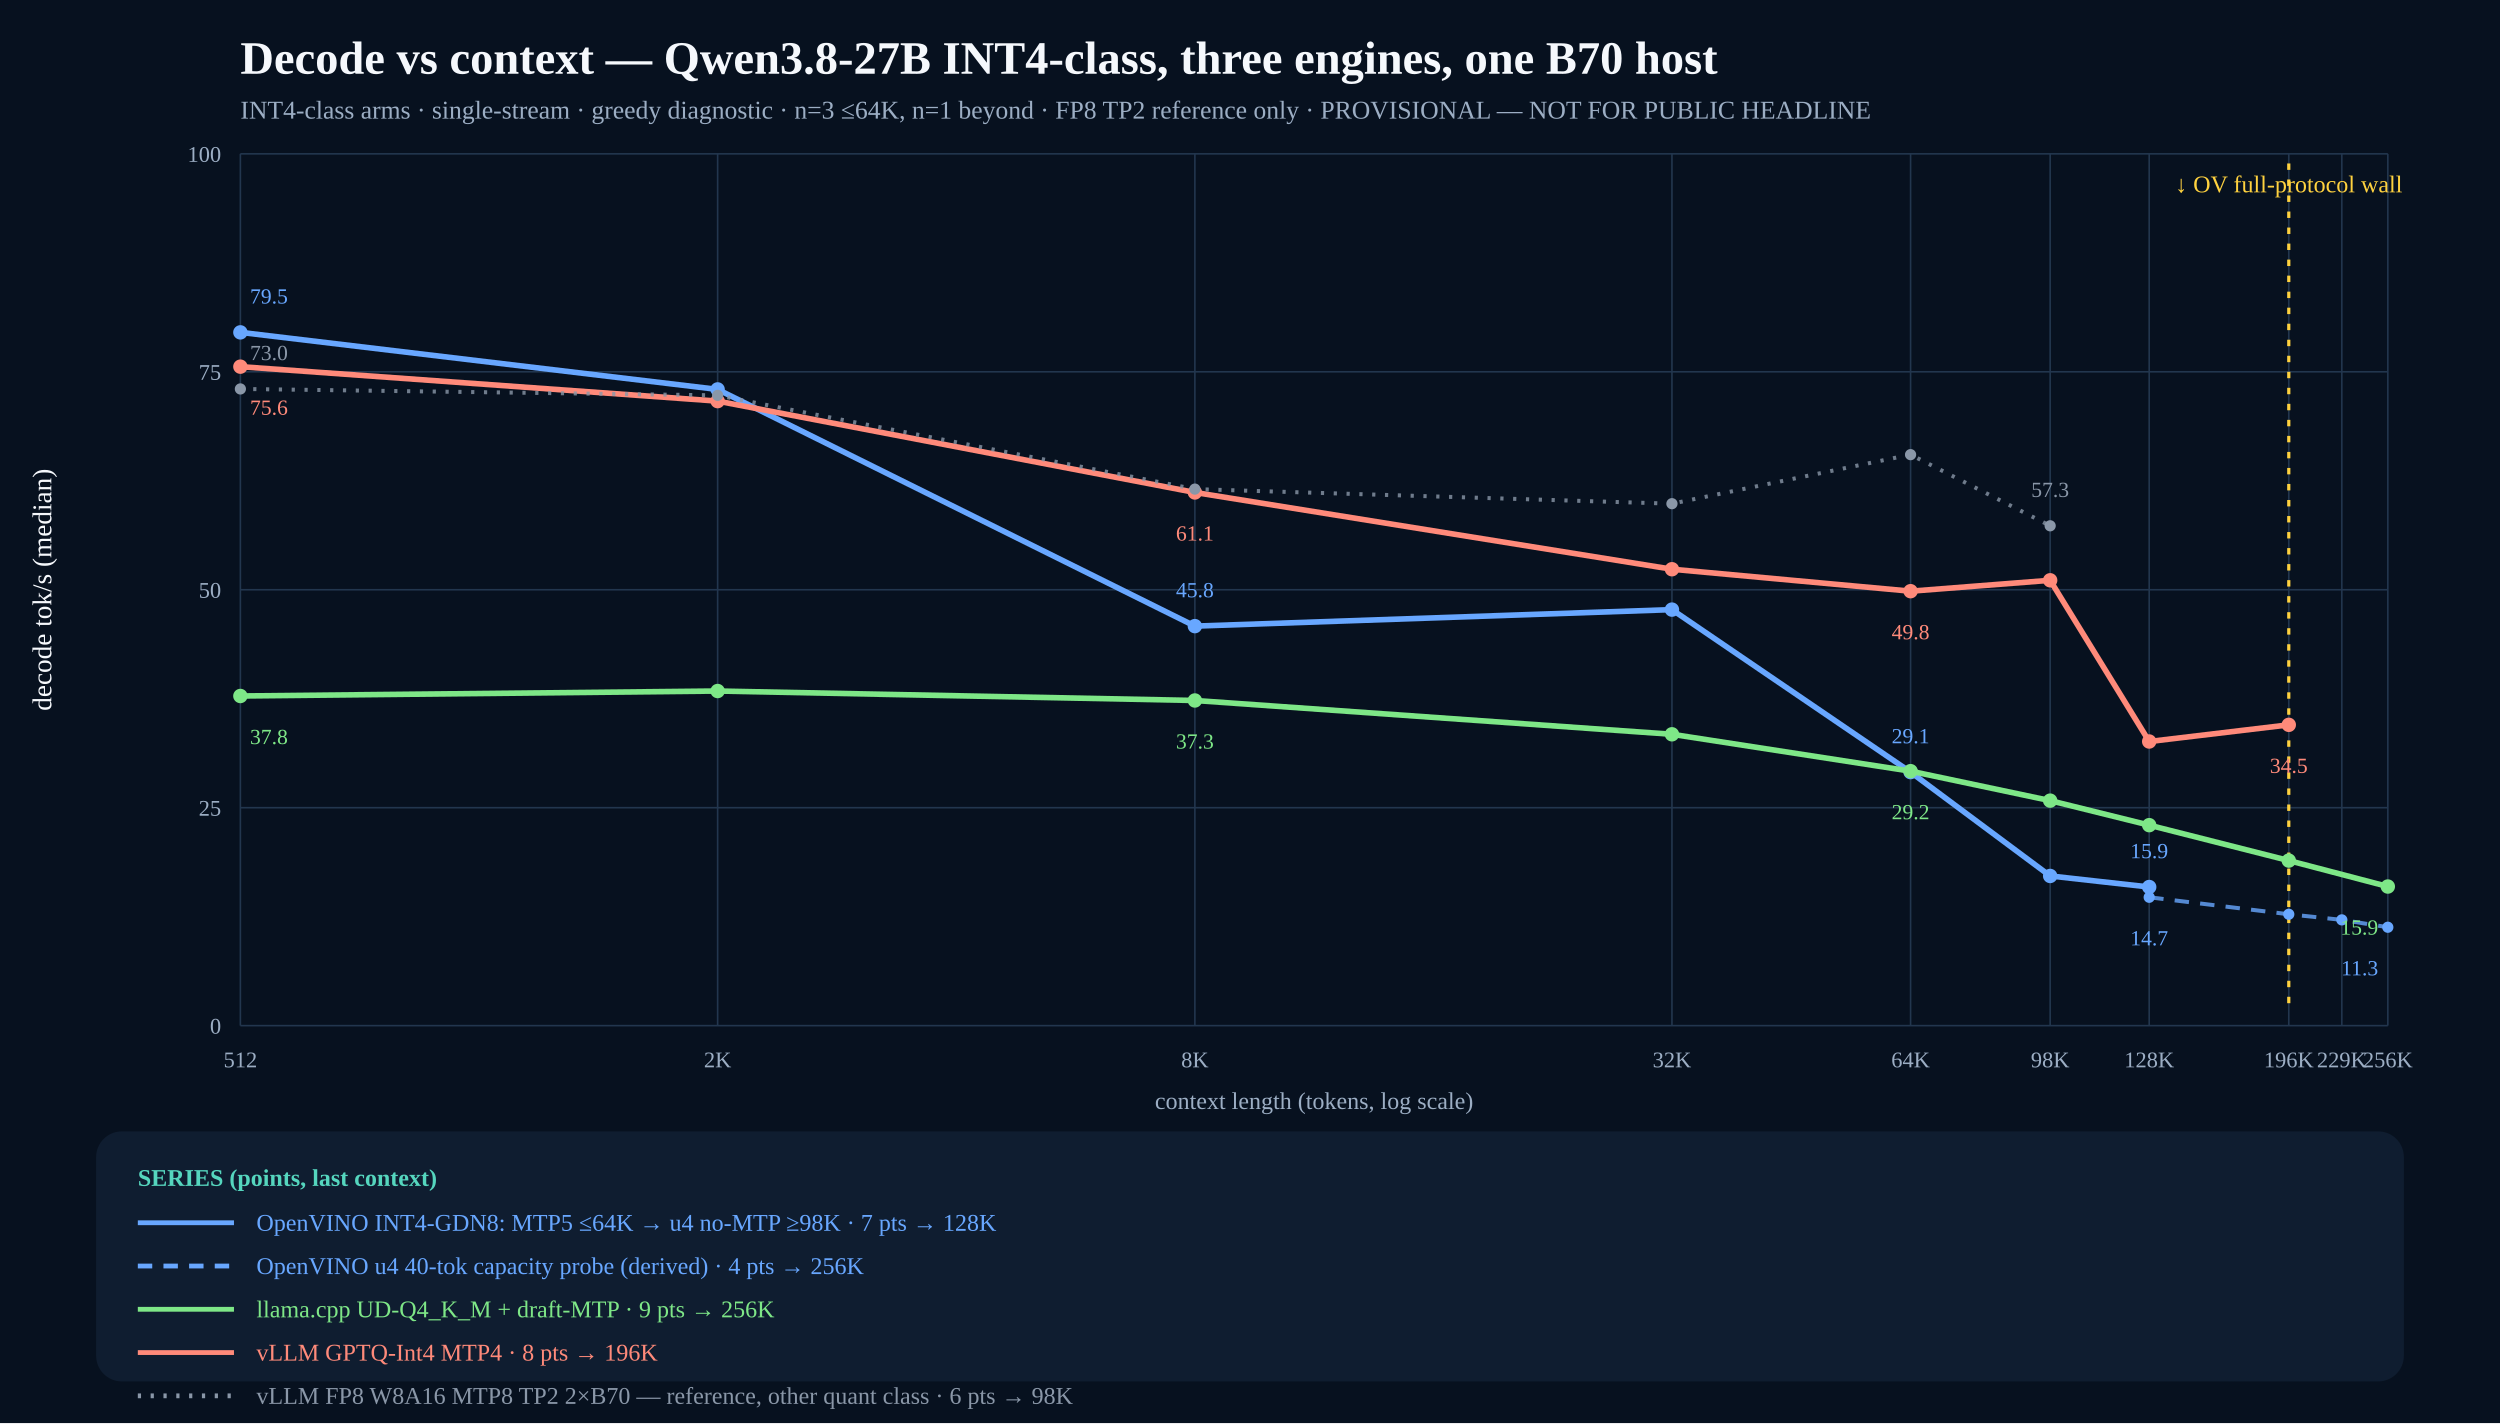
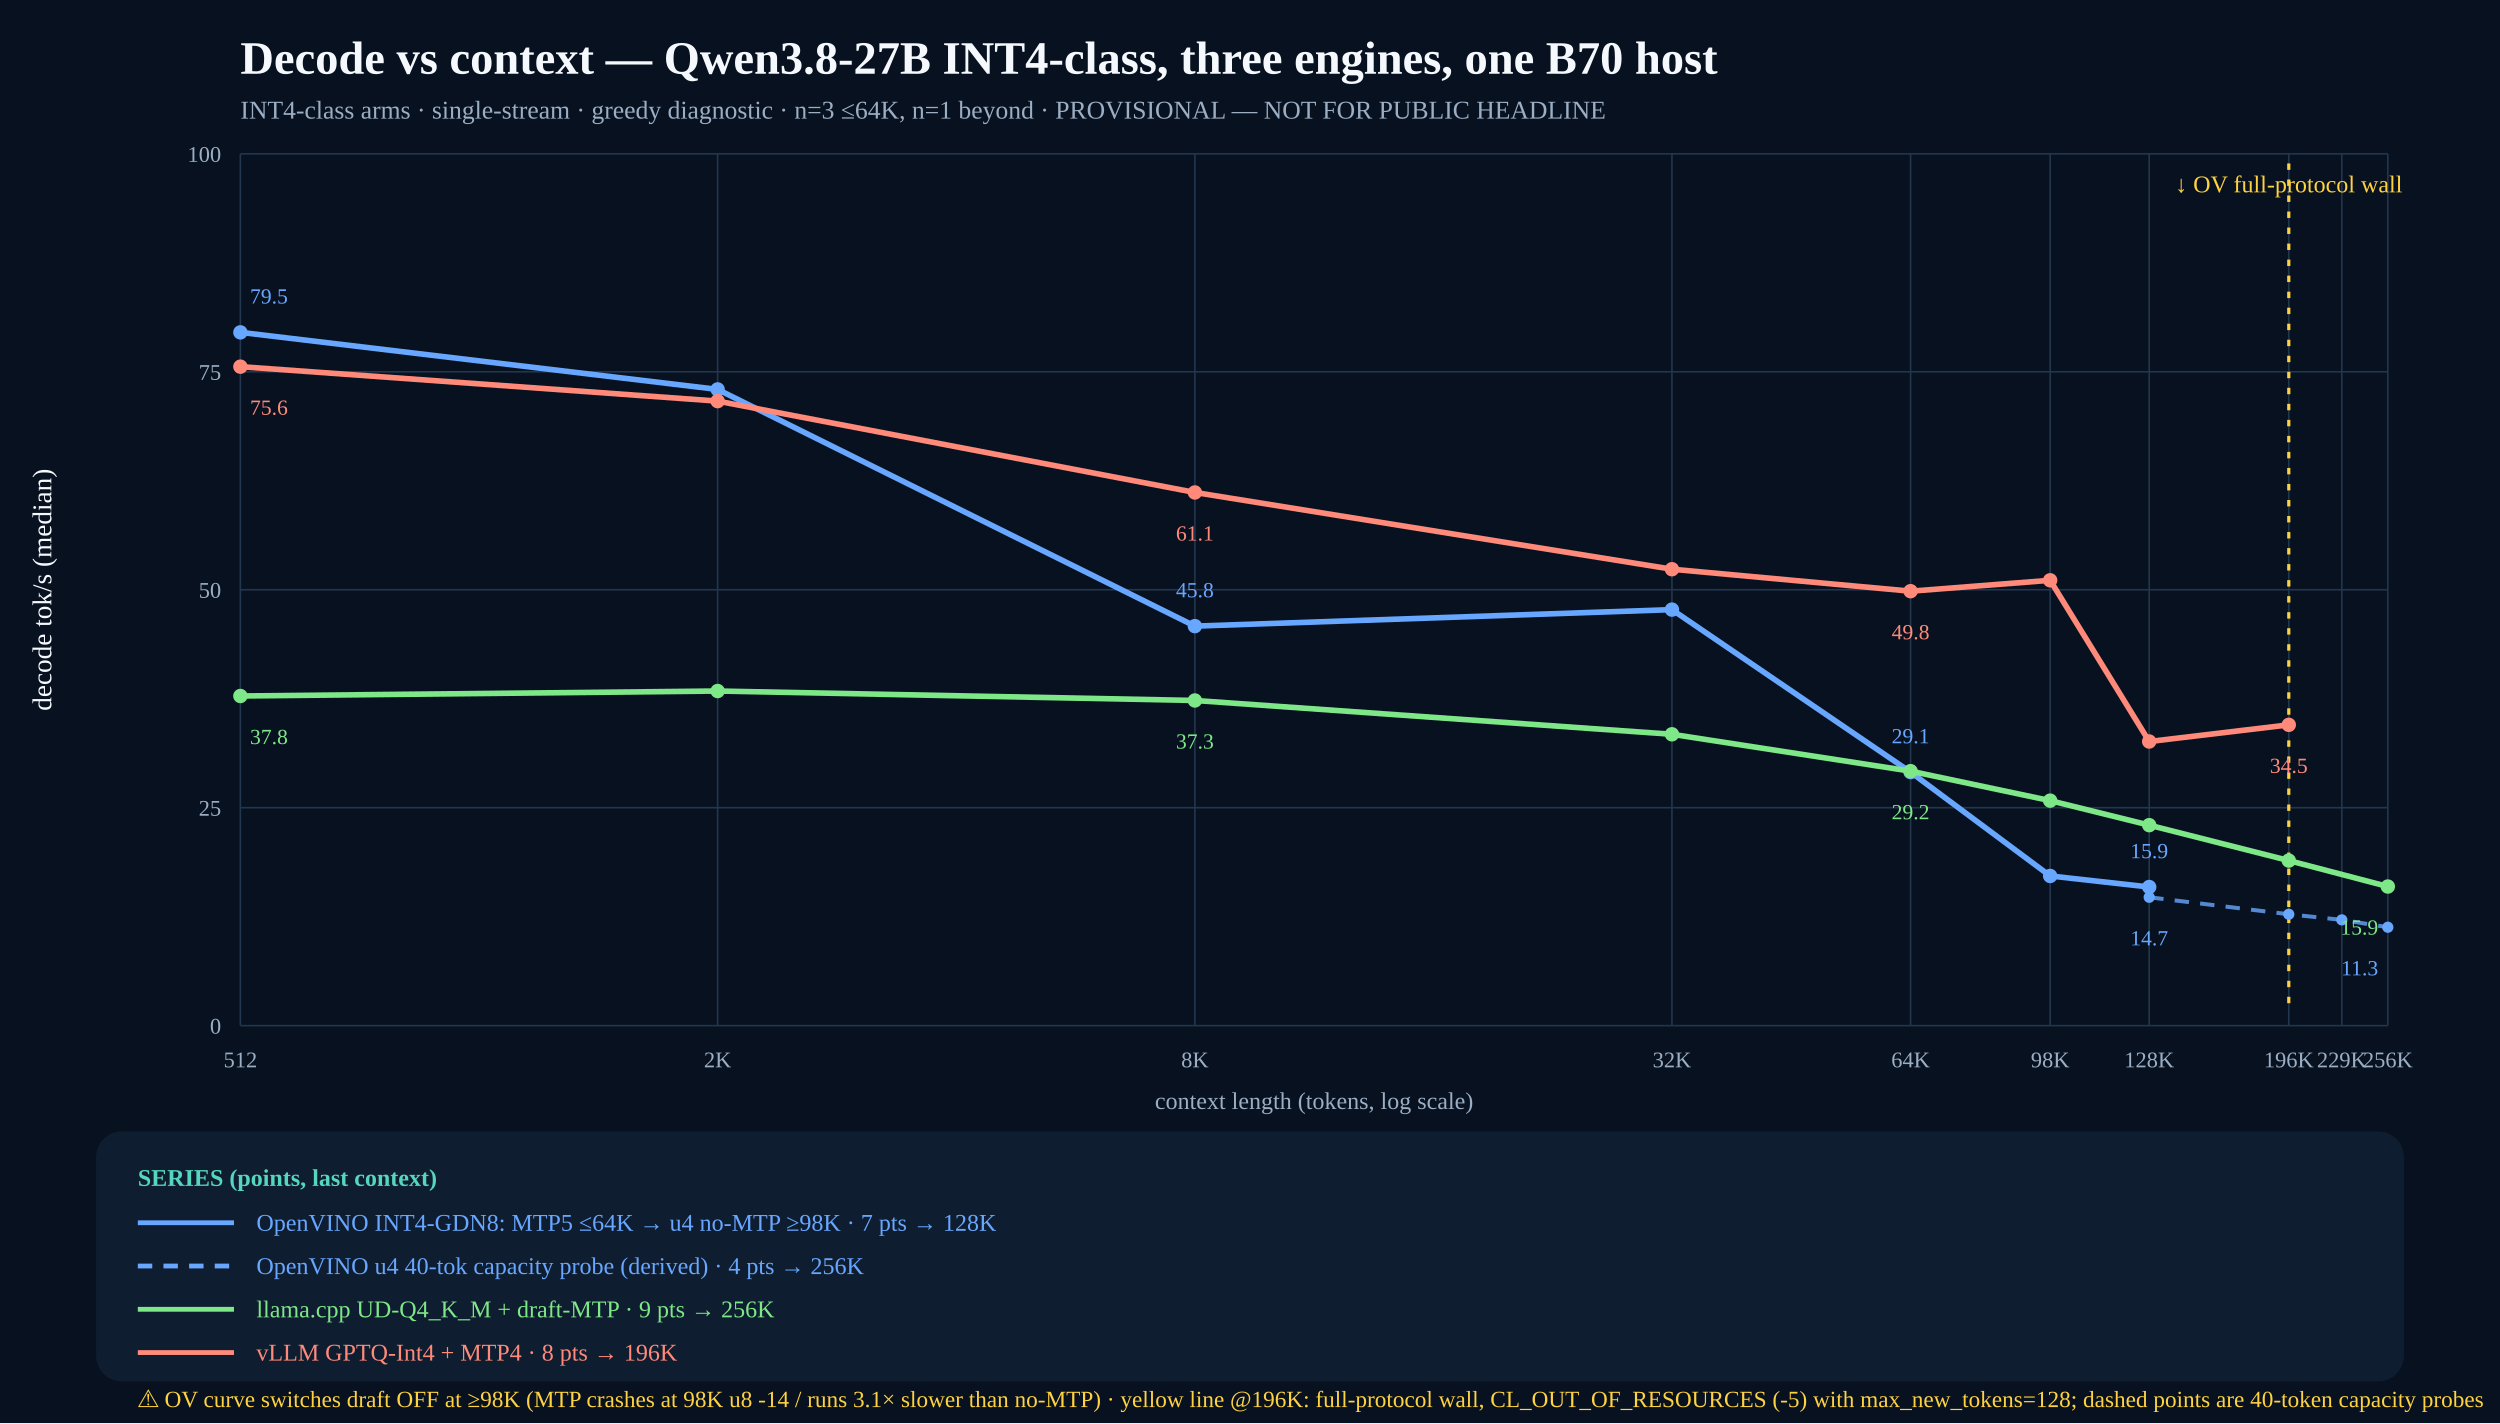
<svg xmlns="http://www.w3.org/2000/svg" width="1560" height="888" viewBox="0 0 1560 888">
  <rect width="1560" height="888" fill="#07111f" />
  <text x="150" y="46" fill="#f5f8fc" font-size="29" font-weight="700">Decode vs context — Qwen3.8-27B INT4-class, three engines, one B70 host</text>
-   <text x="150" y="74" fill="#9caec4" font-size="16">INT4-class arms · single-stream · greedy diagnostic · n=3 ≤64K, n=1 beyond · FP8 TP2 reference only · PROVISIONAL — NOT FOR PUBLIC HEADLINE</text>
+   <text x="150" y="74" fill="#9caec4" font-size="16">INT4-class arms · single-stream · greedy diagnostic · n=3 ≤64K, n=1 beyond · PROVISIONAL — NOT FOR PUBLIC HEADLINE</text>
  <line x1="150.0" y1="96" x2="150.0" y2="640" stroke="#22364e" stroke-width="1" />
  <text x="150.0" y="666" fill="#9caec4" font-size="14" text-anchor="middle">512</text>
  <line x1="447.8" y1="96" x2="447.8" y2="640" stroke="#22364e" stroke-width="1" />
  <text x="447.8" y="666" fill="#9caec4" font-size="14" text-anchor="middle">2K</text>
  <line x1="745.6" y1="96" x2="745.6" y2="640" stroke="#22364e" stroke-width="1" />
  <text x="745.6" y="666" fill="#9caec4" font-size="14" text-anchor="middle">8K</text>
  <line x1="1043.3" y1="96" x2="1043.3" y2="640" stroke="#22364e" stroke-width="1" />
  <text x="1043.3" y="666" fill="#9caec4" font-size="14" text-anchor="middle">32K</text>
  <line x1="1192.2" y1="96" x2="1192.2" y2="640" stroke="#22364e" stroke-width="1" />
  <text x="1192.2" y="666" fill="#9caec4" font-size="14" text-anchor="middle">64K</text>
  <line x1="1279.3" y1="96" x2="1279.3" y2="640" stroke="#22364e" stroke-width="1" />
  <text x="1279.3" y="666" fill="#9caec4" font-size="14" text-anchor="middle">98K</text>
  <line x1="1341.1" y1="96" x2="1341.1" y2="640" stroke="#22364e" stroke-width="1" />
  <text x="1341.1" y="666" fill="#9caec4" font-size="14" text-anchor="middle">128K</text>
  <line x1="1428.2" y1="96" x2="1428.2" y2="640" stroke="#22364e" stroke-width="1" />
  <text x="1428.2" y="666" fill="#9caec4" font-size="14" text-anchor="middle">196K</text>
  <line x1="1461.3" y1="96" x2="1461.3" y2="640" stroke="#22364e" stroke-width="1" />
  <text x="1461.3" y="666" fill="#9caec4" font-size="14" text-anchor="middle">229K</text>
  <line x1="1490.0" y1="96" x2="1490.0" y2="640" stroke="#22364e" stroke-width="1" />
  <text x="1490.0" y="666" fill="#9caec4" font-size="14" text-anchor="middle">256K</text>
  <line x1="150" y1="640.0" x2="1490" y2="640.0" stroke="#22364e" stroke-width="1" />
  <text x="138" y="645.0" fill="#9caec4" font-size="14" text-anchor="end">0</text>
  <line x1="150" y1="504.0" x2="1490" y2="504.0" stroke="#22364e" stroke-width="1" />
  <text x="138" y="509.0" fill="#9caec4" font-size="14" text-anchor="end">25</text>
  <line x1="150" y1="368.0" x2="1490" y2="368.0" stroke="#22364e" stroke-width="1" />
  <text x="138" y="373.0" fill="#9caec4" font-size="14" text-anchor="end">50</text>
  <line x1="150" y1="232.0" x2="1490" y2="232.0" stroke="#22364e" stroke-width="1" />
  <text x="138" y="237.0" fill="#9caec4" font-size="14" text-anchor="end">75</text>
  <line x1="150" y1="96.0" x2="1490" y2="96.0" stroke="#22364e" stroke-width="1" />
  <text x="138" y="101.0" fill="#9caec4" font-size="14" text-anchor="end">100</text>
  <text x="32" y="368.0" fill="#f5f8fc" font-size="17" text-anchor="middle" transform="rotate(-90 32 368.0)">decode tok/s (median)</text>
  <text x="820.0" y="692" fill="#9caec4" font-size="15" text-anchor="middle">context length (tokens, log scale)</text>
  <line x1="1428.2" y1="102" x2="1428.2" y2="632" stroke="#ffd23f" stroke-width="2" stroke-dasharray="4,6" />
  <text x="1428.2" y="120" fill="#ffd23f" font-size="15" text-anchor="middle">↓ OV full-protocol wall</text>
  <polyline points="150.0,207.4 447.8,243.0 745.6,390.7 1043.3,380.4 1192.2,481.8 1279.3,546.6 1341.1,553.5" fill="none" stroke="#68a7ff" stroke-width="3.5" opacity="1.0" />
  <circle cx="150.0" cy="207.4" r="4.5" fill="#68a7ff" />
  <circle cx="447.8" cy="243.0" r="4.5" fill="#68a7ff" />
  <circle cx="745.6" cy="390.7" r="4.5" fill="#68a7ff" />
  <circle cx="1043.3" cy="380.4" r="4.5" fill="#68a7ff" />
  <circle cx="1192.2" cy="481.8" r="4.5" fill="#68a7ff" />
  <circle cx="1279.3" cy="546.6" r="4.5" fill="#68a7ff" />
  <circle cx="1341.1" cy="553.5" r="4.5" fill="#68a7ff" />
  <text x="156.0" y="189.4" fill="#68a7ff" font-size="13.5" text-anchor="start">79.5</text>
  <text x="745.6" y="372.7" fill="#68a7ff" font-size="13.5" text-anchor="middle">45.8</text>
  <text x="1192.2" y="463.8" fill="#68a7ff" font-size="13.5" text-anchor="middle">29.1</text>
  <text x="1341.1" y="535.5" fill="#68a7ff" font-size="13.5" text-anchor="middle">15.9</text>
  <polyline points="1341.1,559.9 1428.2,570.5 1461.3,574.0 1490.0,578.6" fill="none" stroke="#68a7ff" stroke-width="2.5" opacity="0.8" stroke-dasharray="9,7" />
  <circle cx="1341.1" cy="559.9" r="3.5" fill="#68a7ff" />
  <circle cx="1428.2" cy="570.5" r="3.5" fill="#68a7ff" />
  <circle cx="1461.3" cy="574.0" r="3.5" fill="#68a7ff" />
  <circle cx="1490.0" cy="578.6" r="3.5" fill="#68a7ff" />
  <text x="1341.1" y="589.9" fill="#68a7ff" font-size="13.5" text-anchor="middle">14.7</text>
  <text x="1484.0" y="608.6" fill="#68a7ff" font-size="13.5" text-anchor="end">11.3</text>
  <polyline points="150.0,434.3 447.8,431.2 745.6,437.1 1043.3,458.2 1192.2,481.2 1279.3,499.6 1341.1,514.9 1428.2,537.0 1490.0,553.2" fill="none" stroke="#7ee787" stroke-width="3.5" opacity="1.0" />
  <circle cx="150.0" cy="434.3" r="4.5" fill="#7ee787" />
  <circle cx="447.8" cy="431.2" r="4.5" fill="#7ee787" />
  <circle cx="745.6" cy="437.1" r="4.5" fill="#7ee787" />
  <circle cx="1043.3" cy="458.2" r="4.5" fill="#7ee787" />
  <circle cx="1192.2" cy="481.2" r="4.5" fill="#7ee787" />
  <circle cx="1279.3" cy="499.6" r="4.5" fill="#7ee787" />
  <circle cx="1341.1" cy="514.9" r="4.5" fill="#7ee787" />
  <circle cx="1428.2" cy="537.0" r="4.5" fill="#7ee787" />
  <circle cx="1490.0" cy="553.2" r="4.5" fill="#7ee787" />
  <text x="156.0" y="464.3" fill="#7ee787" font-size="13.5" text-anchor="start">37.8</text>
  <text x="745.6" y="467.1" fill="#7ee787" font-size="13.5" text-anchor="middle">37.3</text>
  <text x="1192.2" y="511.2" fill="#7ee787" font-size="13.5" text-anchor="middle">29.2</text>
  <text x="1484.0" y="583.2" fill="#7ee787" font-size="13.5" text-anchor="end">15.9</text>
  <polyline points="150.0,228.8 447.8,250.3 745.6,307.3 1043.3,355.2 1192.2,368.9 1279.3,362.1 1341.1,462.7 1428.2,452.3" fill="none" stroke="#ff8a7a" stroke-width="3.5" opacity="1.0" />
  <circle cx="150.0" cy="228.8" r="4.5" fill="#ff8a7a" />
  <circle cx="447.8" cy="250.3" r="4.5" fill="#ff8a7a" />
  <circle cx="745.6" cy="307.3" r="4.5" fill="#ff8a7a" />
  <circle cx="1043.3" cy="355.2" r="4.5" fill="#ff8a7a" />
  <circle cx="1192.2" cy="368.9" r="4.5" fill="#ff8a7a" />
  <circle cx="1279.3" cy="362.1" r="4.5" fill="#ff8a7a" />
  <circle cx="1341.1" cy="462.7" r="4.5" fill="#ff8a7a" />
  <circle cx="1428.2" cy="452.3" r="4.5" fill="#ff8a7a" />
  <text x="156.0" y="258.8" fill="#ff8a7a" font-size="13.5" text-anchor="start">75.6</text>
  <text x="745.6" y="337.3" fill="#ff8a7a" font-size="13.5" text-anchor="middle">61.1</text>
  <text x="1192.2" y="398.9" fill="#ff8a7a" font-size="13.5" text-anchor="middle">49.8</text>
  <text x="1428.2" y="482.3" fill="#ff8a7a" font-size="13.5" text-anchor="middle">34.5</text>
-   <polyline points="150.0,242.7 447.8,246.7 745.6,305.2 1043.3,314.3 1192.2,283.7 1279.3,328.1" fill="none" stroke="#8a97a8" stroke-width="2.5" opacity="0.8" stroke-dasharray="2,6" />
-   <circle cx="150.0" cy="242.7" r="3.5" fill="#8a97a8" />
-   <circle cx="447.8" cy="246.7" r="3.5" fill="#8a97a8" />
-   <circle cx="745.6" cy="305.2" r="3.5" fill="#8a97a8" />
-   <circle cx="1043.3" cy="314.3" r="3.5" fill="#8a97a8" />
-   <circle cx="1192.2" cy="283.7" r="3.5" fill="#8a97a8" />
-   <circle cx="1279.3" cy="328.1" r="3.5" fill="#8a97a8" />
-   <text x="156.0" y="224.7" fill="#8a97a8" font-size="13.5" text-anchor="start">73.0</text>
-   <text x="1279.3" y="310.1" fill="#8a97a8" font-size="13.5" text-anchor="middle">57.3</text>
  <rect x="60" y="706" width="1440" height="156" rx="16" fill="#0f1d30" />
  <text x="86" y="740" fill="#55d6be" font-size="15" font-weight="700">SERIES (points, last context)</text>
  <line x1="86" y1="763" x2="146" y2="763" stroke="#68a7ff" stroke-width="3" />
  <text x="160" y="768" fill="#68a7ff" font-size="15">OpenVINO INT4-GDN8: MTP5 ≤64K → u4 no-MTP ≥98K · 7 pts → 128K</text>
  <line x1="86" y1="790" x2="146" y2="790" stroke="#68a7ff" stroke-width="3" stroke-dasharray="9,7" />
  <text x="160" y="795" fill="#68a7ff" font-size="15">OpenVINO u4 40-tok capacity probe (derived) · 4 pts → 256K</text>
  <line x1="86" y1="817" x2="146" y2="817" stroke="#7ee787" stroke-width="3" />
  <text x="160" y="822" fill="#7ee787" font-size="15">llama.cpp UD-Q4_K_M + draft-MTP · 9 pts → 256K</text>
  <line x1="86" y1="844" x2="146" y2="844" stroke="#ff8a7a" stroke-width="3" />
-   <text x="160" y="849" fill="#ff8a7a" font-size="15">vLLM GPTQ-Int4 MTP4 · 8 pts → 196K</text>
-   <line x1="86" y1="871" x2="146" y2="871" stroke="#8a97a8" stroke-width="3" stroke-dasharray="2,6" />
-   <text x="160" y="876" fill="#8a97a8" font-size="15">vLLM FP8 W8A16 MTP8 TP2 2×B70 — reference, other quant class · 6 pts → 98K</text>
-   <text x="86" y="905" fill="#ffd23f" font-size="14.5">⚠ OV curve switches draft OFF at ≥98K (MTP crashes at 98K u8 -14 / runs 3.1× slower than no-MTP) · yellow line @196K: full-protocol wall, CL_OUT_OF_RESOURCES (-5) with max_new_tokens=128; dashed points are 40-token capacity probes</text>
-   <text x="86" y="927" fill="#9caec4" font-size="13.5">Evidence: results/2026/09/qw38-ov-mtp-20260914/ · regenerated by scripts/tmp/ov-mtp-20260914/render-ctx-sweep-svg.py · llama prefill is honest cold (no cache-prompt) · engine max ctx: llama.cpp 256K &gt; vLLM Int4 196K &gt; OV 131K (full protocol)</text>
+   <text x="160" y="849" fill="#ff8a7a" font-size="15">vLLM GPTQ-Int4 + MTP4 · 8 pts → 196K</text>
+   <text x="86" y="878" fill="#ffd23f" font-size="14.5">⚠ OV curve switches draft OFF at ≥98K (MTP crashes at 98K u8 -14 / runs 3.1× slower than no-MTP) · yellow line @196K: full-protocol wall, CL_OUT_OF_RESOURCES (-5) with max_new_tokens=128; dashed points are 40-token capacity probes</text>
+   <text x="86" y="900" fill="#9caec4" font-size="13.5">Evidence: results/2026/09/qw38-ov-mtp-20260914/ · regenerated by scripts/tmp/ov-mtp-20260914/render-ctx-sweep-svg.py · llama prefill is honest cold (no cache-prompt) · engine max ctx: llama.cpp 256K &gt; vLLM Int4 196K &gt; OV 131K (full protocol)</text>
</svg>
